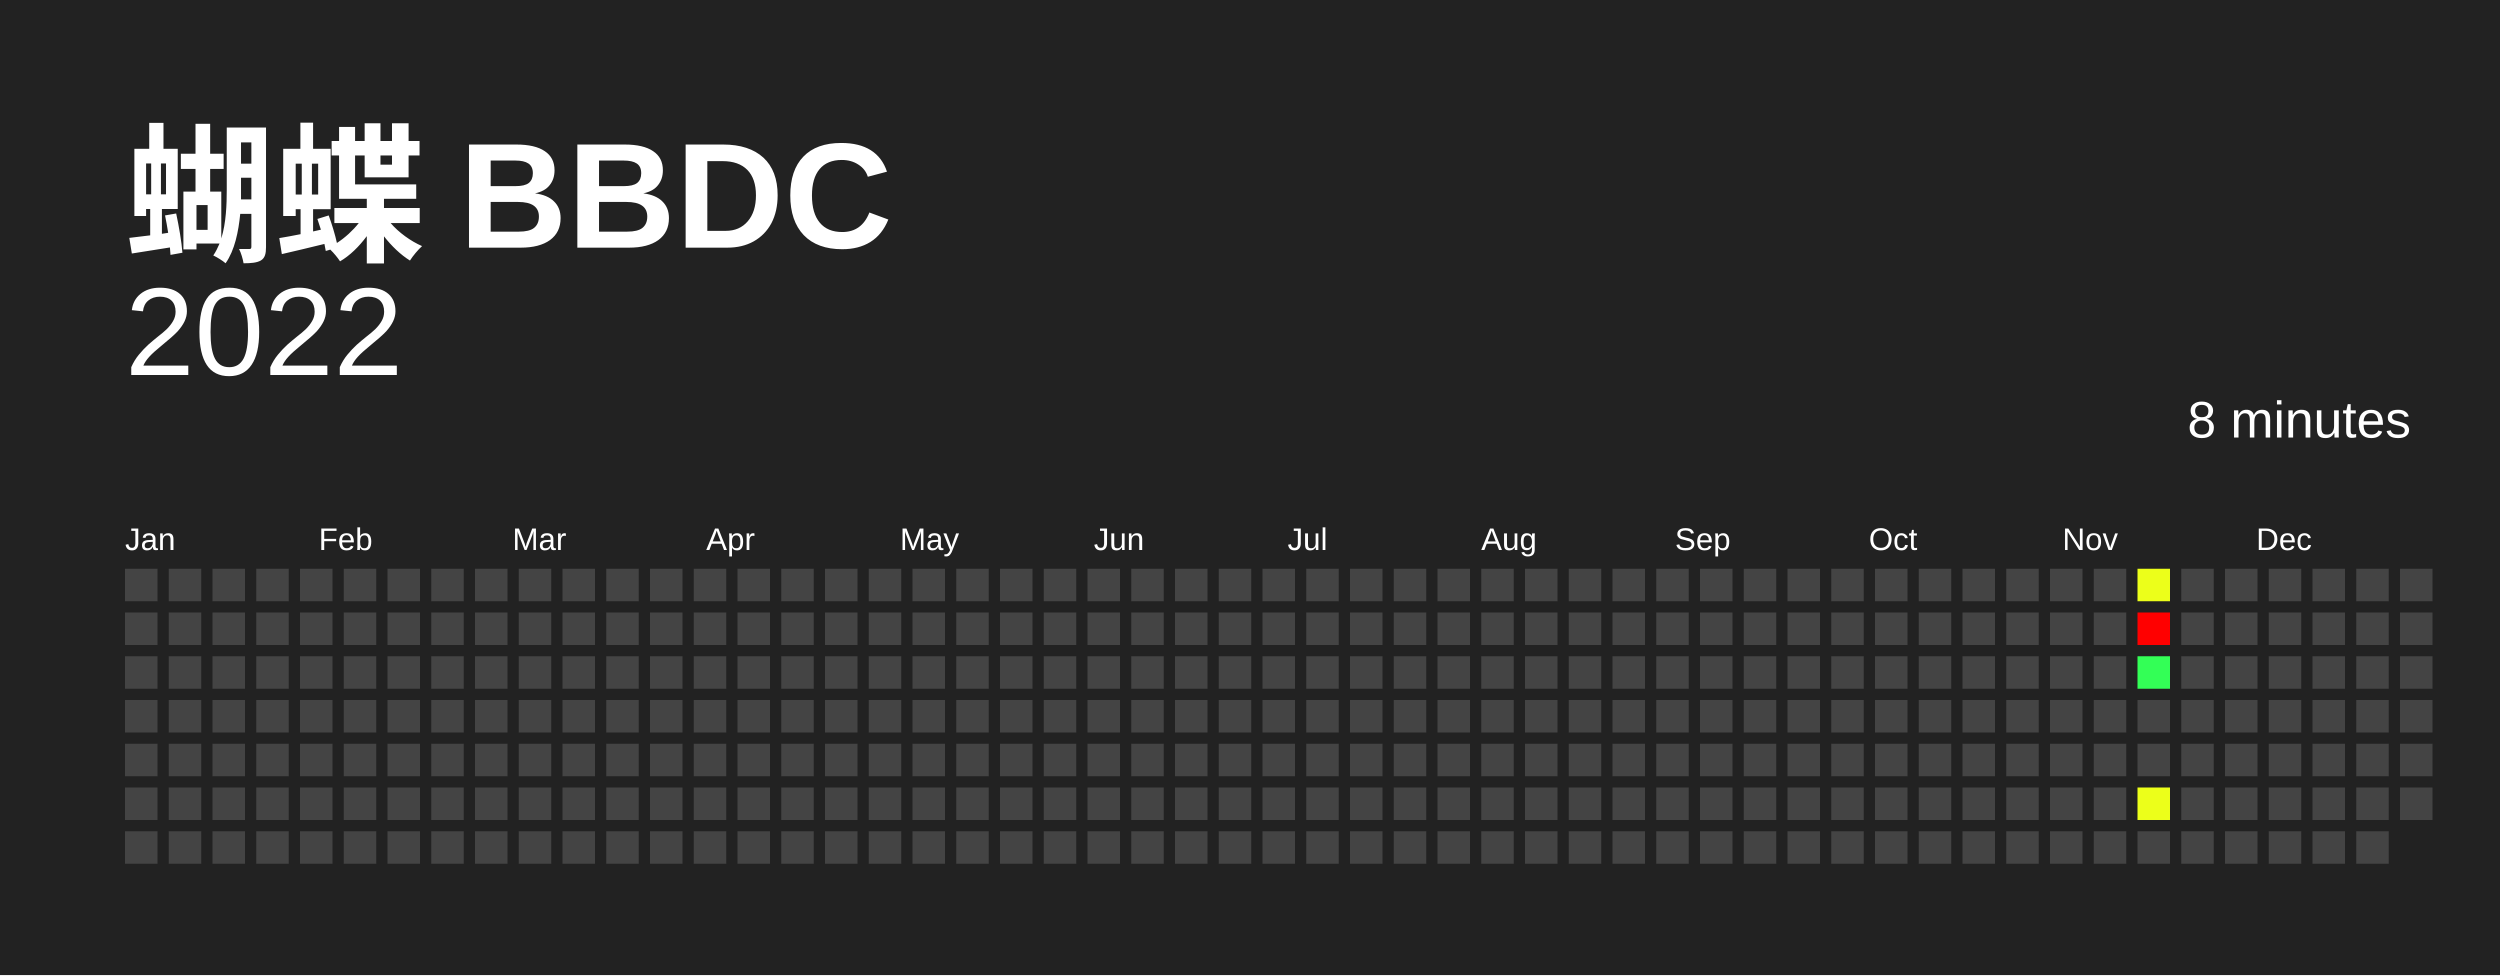
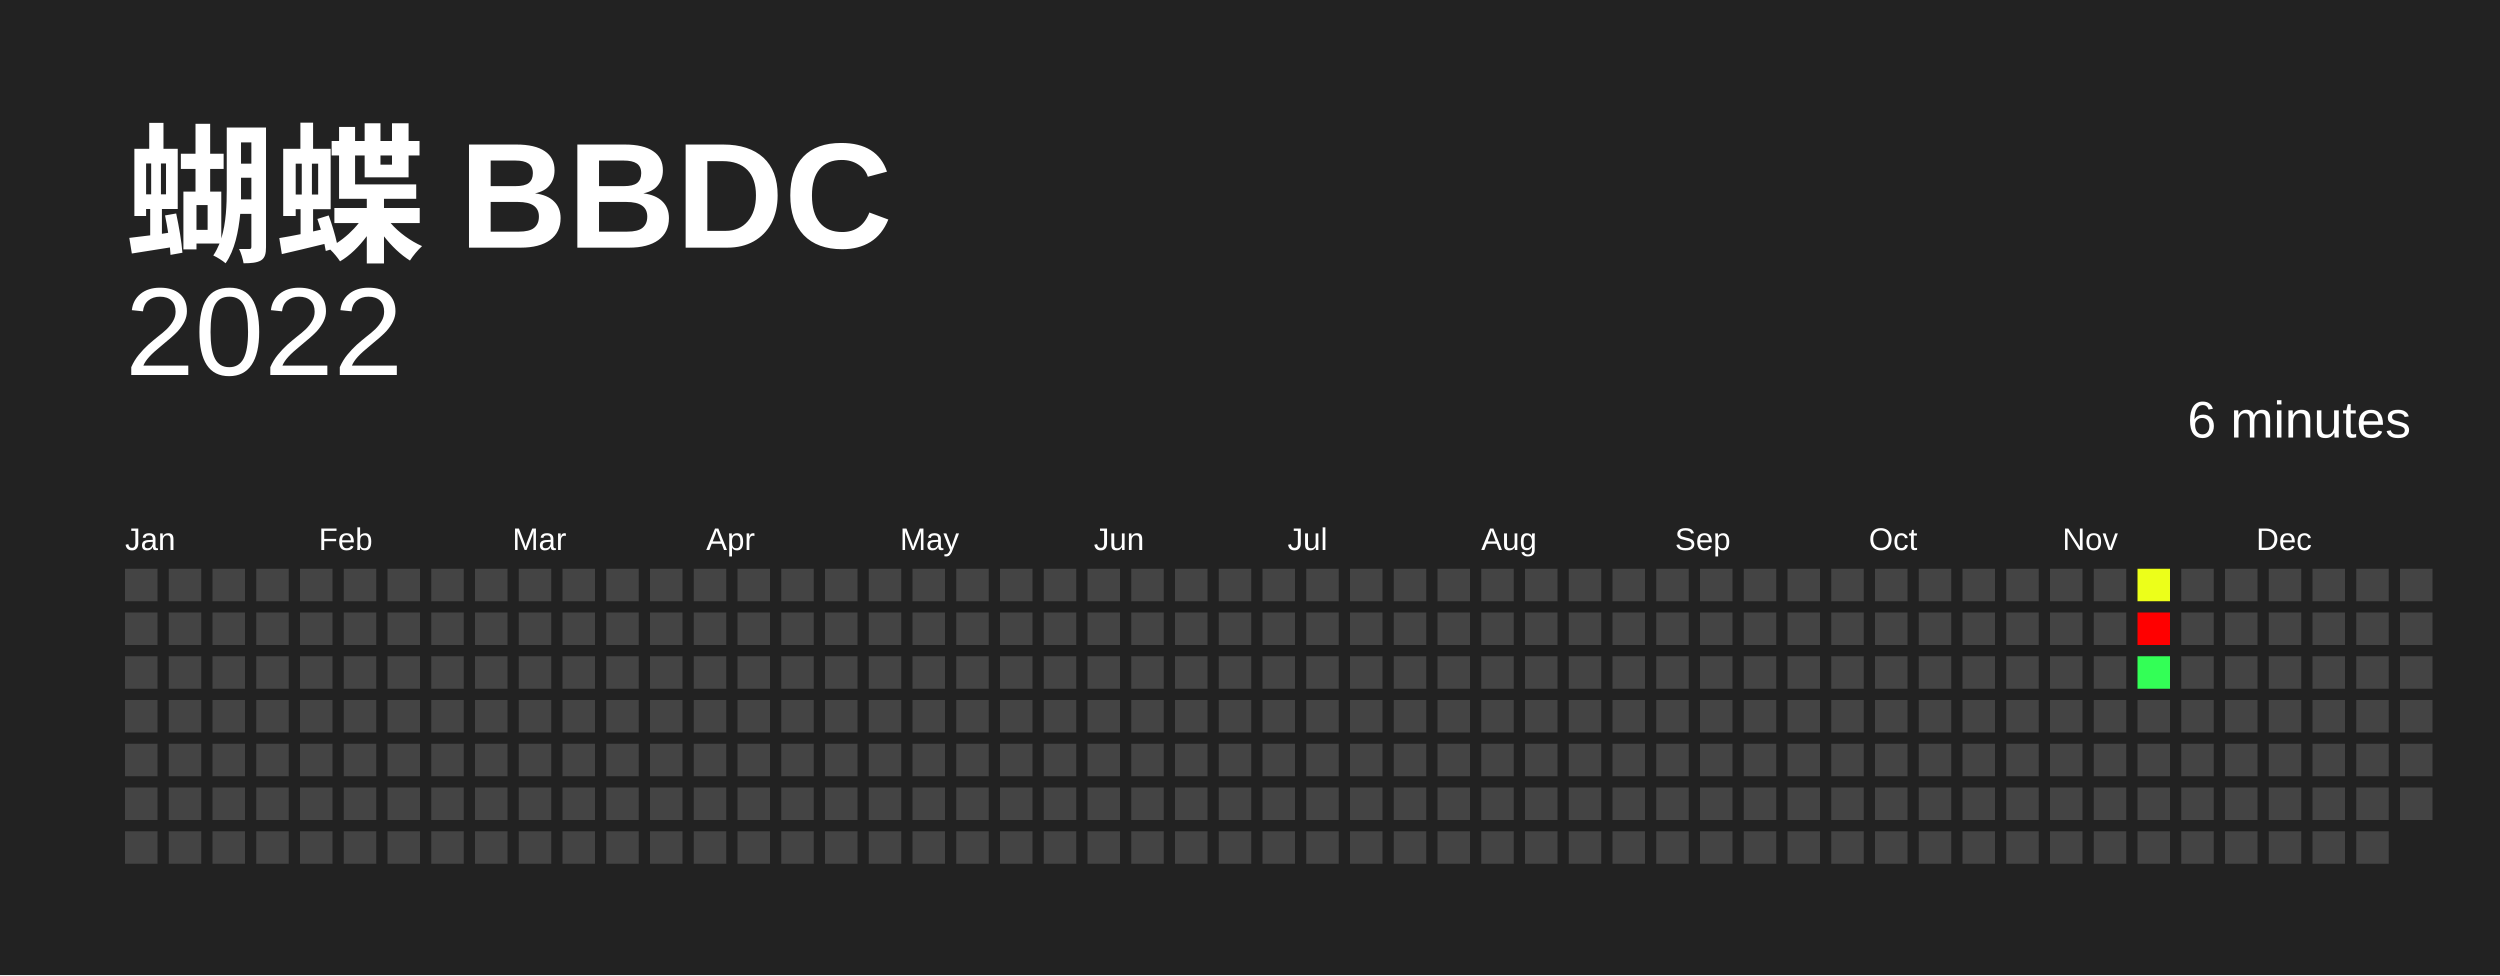
<svg xmlns="http://www.w3.org/2000/svg" baseProfile="full" height="78mm" version="1.1" viewBox="0,0,200,78" width="200mm">
  <defs />
  <rect fill="#222222" height="78" width="200" x="0" y="0" />
  <text fill="#FFFFFF" style="font-size:12px; font-family:Arial; font-weight:bold;" x="10" y="20">蝴蝶 BBDC</text>
  <text alignment-baseline="hanging" fill="#FFFFFF" style="font-size:10.0px; font-family:Arial;" x="10" y="30">2022</text>
-   <text alignment-baseline="hanging" fill="#FFFFFF" style="font-size:4.125px; font-family:Arial;" x="175" y="35">8 minutes</text>
+   <text alignment-baseline="hanging" fill="#FFFFFF" style="font-size:4.125px; font-family:Arial;" x="175" y="35">6 minutes</text>
  <text fill="#FFFFFF" style="font-size:2.5px; font-family:Arial" x="10.0" y="44">Jan</text>
  <text fill="#FFFFFF" style="font-size:2.5px; font-family:Arial" x="25.5" y="44">Feb</text>
  <text fill="#FFFFFF" style="font-size:2.5px; font-family:Arial" x="41.0" y="44">Mar</text>
  <text fill="#FFFFFF" style="font-size:2.5px; font-family:Arial" x="56.5" y="44">Apr</text>
  <text fill="#FFFFFF" style="font-size:2.5px; font-family:Arial" x="72.0" y="44">May</text>
  <text fill="#FFFFFF" style="font-size:2.5px; font-family:Arial" x="87.5" y="44">Jun</text>
  <text fill="#FFFFFF" style="font-size:2.5px; font-family:Arial" x="103.0" y="44">Jul</text>
  <text fill="#FFFFFF" style="font-size:2.5px; font-family:Arial" x="118.5" y="44">Aug</text>
  <text fill="#FFFFFF" style="font-size:2.5px; font-family:Arial" x="134.0" y="44">Sep</text>
  <text fill="#FFFFFF" style="font-size:2.5px; font-family:Arial" x="149.5" y="44">Oct</text>
  <text fill="#FFFFFF" style="font-size:2.5px; font-family:Arial" x="165.0" y="44">Nov</text>
  <text fill="#FFFFFF" style="font-size:2.5px; font-family:Arial" x="180.5" y="44">Dec</text>
  <rect fill="#444444" height="2.6" width="2.6" x="10.0" y="45.5" />
  <rect fill="#444444" height="2.6" width="2.6" x="10.0" y="49.0" />
  <rect fill="#444444" height="2.6" width="2.6" x="10.0" y="52.5" />
  <rect fill="#444444" height="2.6" width="2.6" x="10.0" y="56.0" />
  <rect fill="#444444" height="2.6" width="2.6" x="10.0" y="59.5" />
  <rect fill="#444444" height="2.6" width="2.6" x="10.0" y="63.0" />
  <rect fill="#444444" height="2.6" width="2.6" x="10.0" y="66.5" />
  <rect fill="#444444" height="2.6" width="2.6" x="13.5" y="45.5" />
  <rect fill="#444444" height="2.6" width="2.6" x="13.5" y="49.0" />
  <rect fill="#444444" height="2.6" width="2.6" x="13.5" y="52.5" />
  <rect fill="#444444" height="2.6" width="2.6" x="13.5" y="56.0" />
  <rect fill="#444444" height="2.6" width="2.6" x="13.5" y="59.5" />
  <rect fill="#444444" height="2.6" width="2.6" x="13.5" y="63.0" />
  <rect fill="#444444" height="2.6" width="2.6" x="13.5" y="66.5" />
  <rect fill="#444444" height="2.6" width="2.6" x="17.0" y="45.5" />
  <rect fill="#444444" height="2.6" width="2.6" x="17.0" y="49.0" />
  <rect fill="#444444" height="2.6" width="2.6" x="17.0" y="52.5" />
  <rect fill="#444444" height="2.6" width="2.6" x="17.0" y="56.0" />
  <rect fill="#444444" height="2.6" width="2.6" x="17.0" y="59.5" />
  <rect fill="#444444" height="2.6" width="2.6" x="17.0" y="63.0" />
  <rect fill="#444444" height="2.6" width="2.6" x="17.0" y="66.5" />
  <rect fill="#444444" height="2.6" width="2.6" x="20.5" y="45.5" />
  <rect fill="#444444" height="2.6" width="2.6" x="20.5" y="49.0" />
  <rect fill="#444444" height="2.6" width="2.6" x="20.5" y="52.5" />
  <rect fill="#444444" height="2.6" width="2.6" x="20.5" y="56.0" />
  <rect fill="#444444" height="2.6" width="2.6" x="20.5" y="59.5" />
  <rect fill="#444444" height="2.6" width="2.6" x="20.5" y="63.0" />
  <rect fill="#444444" height="2.6" width="2.6" x="20.5" y="66.5" />
  <rect fill="#444444" height="2.6" width="2.6" x="24.0" y="45.5" />
  <rect fill="#444444" height="2.6" width="2.6" x="24.0" y="49.0" />
  <rect fill="#444444" height="2.6" width="2.6" x="24.0" y="52.5" />
  <rect fill="#444444" height="2.6" width="2.6" x="24.0" y="56.0" />
  <rect fill="#444444" height="2.6" width="2.6" x="24.0" y="59.5" />
  <rect fill="#444444" height="2.6" width="2.6" x="24.0" y="63.0" />
  <rect fill="#444444" height="2.6" width="2.6" x="24.0" y="66.5" />
  <rect fill="#444444" height="2.6" width="2.6" x="27.5" y="45.5" />
  <rect fill="#444444" height="2.6" width="2.6" x="27.5" y="49.0" />
  <rect fill="#444444" height="2.6" width="2.6" x="27.5" y="52.5" />
  <rect fill="#444444" height="2.6" width="2.6" x="27.5" y="56.0" />
  <rect fill="#444444" height="2.6" width="2.6" x="27.5" y="59.5" />
  <rect fill="#444444" height="2.6" width="2.6" x="27.5" y="63.0" />
  <rect fill="#444444" height="2.6" width="2.6" x="27.5" y="66.5" />
  <rect fill="#444444" height="2.6" width="2.6" x="31.0" y="45.5" />
  <rect fill="#444444" height="2.6" width="2.6" x="31.0" y="49.0" />
  <rect fill="#444444" height="2.6" width="2.6" x="31.0" y="52.5" />
  <rect fill="#444444" height="2.6" width="2.6" x="31.0" y="56.0" />
  <rect fill="#444444" height="2.6" width="2.6" x="31.0" y="59.5" />
  <rect fill="#444444" height="2.6" width="2.6" x="31.0" y="63.0" />
  <rect fill="#444444" height="2.6" width="2.6" x="31.0" y="66.5" />
  <rect fill="#444444" height="2.6" width="2.6" x="34.5" y="45.5" />
  <rect fill="#444444" height="2.6" width="2.6" x="34.5" y="49.0" />
  <rect fill="#444444" height="2.6" width="2.6" x="34.5" y="52.5" />
  <rect fill="#444444" height="2.6" width="2.6" x="34.5" y="56.0" />
  <rect fill="#444444" height="2.6" width="2.6" x="34.5" y="59.5" />
  <rect fill="#444444" height="2.6" width="2.6" x="34.5" y="63.0" />
  <rect fill="#444444" height="2.6" width="2.6" x="34.5" y="66.5" />
  <rect fill="#444444" height="2.6" width="2.6" x="38.0" y="45.5" />
  <rect fill="#444444" height="2.6" width="2.6" x="38.0" y="49.0" />
  <rect fill="#444444" height="2.6" width="2.6" x="38.0" y="52.5" />
  <rect fill="#444444" height="2.6" width="2.6" x="38.0" y="56.0" />
  <rect fill="#444444" height="2.6" width="2.6" x="38.0" y="59.5" />
  <rect fill="#444444" height="2.6" width="2.6" x="38.0" y="63.0" />
  <rect fill="#444444" height="2.6" width="2.6" x="38.0" y="66.5" />
  <rect fill="#444444" height="2.6" width="2.6" x="41.5" y="45.5" />
  <rect fill="#444444" height="2.6" width="2.6" x="41.5" y="49.0" />
  <rect fill="#444444" height="2.6" width="2.6" x="41.5" y="52.5" />
  <rect fill="#444444" height="2.6" width="2.6" x="41.5" y="56.0" />
  <rect fill="#444444" height="2.6" width="2.6" x="41.5" y="59.5" />
  <rect fill="#444444" height="2.6" width="2.6" x="41.5" y="63.0" />
  <rect fill="#444444" height="2.6" width="2.6" x="41.5" y="66.5" />
  <rect fill="#444444" height="2.6" width="2.6" x="45.0" y="45.5" />
  <rect fill="#444444" height="2.6" width="2.6" x="45.0" y="49.0" />
  <rect fill="#444444" height="2.6" width="2.6" x="45.0" y="52.5" />
  <rect fill="#444444" height="2.6" width="2.6" x="45.0" y="56.0" />
  <rect fill="#444444" height="2.6" width="2.6" x="45.0" y="59.5" />
  <rect fill="#444444" height="2.6" width="2.6" x="45.0" y="63.0" />
  <rect fill="#444444" height="2.6" width="2.6" x="45.0" y="66.5" />
  <rect fill="#444444" height="2.6" width="2.6" x="48.5" y="45.5" />
  <rect fill="#444444" height="2.6" width="2.6" x="48.5" y="49.0" />
  <rect fill="#444444" height="2.6" width="2.6" x="48.5" y="52.5" />
  <rect fill="#444444" height="2.6" width="2.6" x="48.5" y="56.0" />
  <rect fill="#444444" height="2.6" width="2.6" x="48.5" y="59.5" />
  <rect fill="#444444" height="2.6" width="2.6" x="48.5" y="63.0" />
  <rect fill="#444444" height="2.6" width="2.6" x="48.5" y="66.5" />
  <rect fill="#444444" height="2.6" width="2.6" x="52.0" y="45.5" />
  <rect fill="#444444" height="2.6" width="2.6" x="52.0" y="49.0" />
  <rect fill="#444444" height="2.6" width="2.6" x="52.0" y="52.5" />
  <rect fill="#444444" height="2.6" width="2.6" x="52.0" y="56.0" />
  <rect fill="#444444" height="2.6" width="2.6" x="52.0" y="59.5" />
  <rect fill="#444444" height="2.6" width="2.6" x="52.0" y="63.0" />
  <rect fill="#444444" height="2.6" width="2.6" x="52.0" y="66.5" />
  <rect fill="#444444" height="2.6" width="2.6" x="55.5" y="45.5" />
  <rect fill="#444444" height="2.6" width="2.6" x="55.5" y="49.0" />
  <rect fill="#444444" height="2.6" width="2.6" x="55.5" y="52.5" />
  <rect fill="#444444" height="2.6" width="2.6" x="55.5" y="56.0" />
  <rect fill="#444444" height="2.6" width="2.6" x="55.5" y="59.5" />
  <rect fill="#444444" height="2.6" width="2.6" x="55.5" y="63.0" />
  <rect fill="#444444" height="2.6" width="2.6" x="55.5" y="66.5" />
  <rect fill="#444444" height="2.6" width="2.6" x="59.0" y="45.5" />
  <rect fill="#444444" height="2.6" width="2.6" x="59.0" y="49.0" />
  <rect fill="#444444" height="2.6" width="2.6" x="59.0" y="52.5" />
  <rect fill="#444444" height="2.6" width="2.6" x="59.0" y="56.0" />
  <rect fill="#444444" height="2.6" width="2.6" x="59.0" y="59.5" />
  <rect fill="#444444" height="2.6" width="2.6" x="59.0" y="63.0" />
  <rect fill="#444444" height="2.6" width="2.6" x="59.0" y="66.5" />
  <rect fill="#444444" height="2.6" width="2.6" x="62.5" y="45.5" />
  <rect fill="#444444" height="2.6" width="2.6" x="62.5" y="49.0" />
  <rect fill="#444444" height="2.6" width="2.6" x="62.5" y="52.5" />
  <rect fill="#444444" height="2.6" width="2.6" x="62.5" y="56.0" />
  <rect fill="#444444" height="2.6" width="2.6" x="62.5" y="59.5" />
  <rect fill="#444444" height="2.6" width="2.6" x="62.5" y="63.0" />
  <rect fill="#444444" height="2.6" width="2.6" x="62.5" y="66.5" />
  <rect fill="#444444" height="2.6" width="2.6" x="66.0" y="45.5" />
  <rect fill="#444444" height="2.6" width="2.6" x="66.0" y="49.0" />
  <rect fill="#444444" height="2.6" width="2.6" x="66.0" y="52.5" />
  <rect fill="#444444" height="2.6" width="2.6" x="66.0" y="56.0" />
  <rect fill="#444444" height="2.6" width="2.6" x="66.0" y="59.5" />
  <rect fill="#444444" height="2.6" width="2.6" x="66.0" y="63.0" />
  <rect fill="#444444" height="2.6" width="2.6" x="66.0" y="66.5" />
  <rect fill="#444444" height="2.6" width="2.6" x="69.5" y="45.5" />
  <rect fill="#444444" height="2.6" width="2.6" x="69.5" y="49.0" />
  <rect fill="#444444" height="2.6" width="2.6" x="69.5" y="52.5" />
  <rect fill="#444444" height="2.6" width="2.6" x="69.5" y="56.0" />
  <rect fill="#444444" height="2.6" width="2.6" x="69.5" y="59.5" />
  <rect fill="#444444" height="2.6" width="2.6" x="69.5" y="63.0" />
  <rect fill="#444444" height="2.6" width="2.6" x="69.5" y="66.5" />
  <rect fill="#444444" height="2.6" width="2.6" x="73.0" y="45.5" />
  <rect fill="#444444" height="2.6" width="2.6" x="73.0" y="49.0" />
  <rect fill="#444444" height="2.6" width="2.6" x="73.0" y="52.5" />
  <rect fill="#444444" height="2.6" width="2.6" x="73.0" y="56.0" />
  <rect fill="#444444" height="2.6" width="2.6" x="73.0" y="59.5" />
  <rect fill="#444444" height="2.6" width="2.6" x="73.0" y="63.0" />
  <rect fill="#444444" height="2.6" width="2.6" x="73.0" y="66.5" />
  <rect fill="#444444" height="2.6" width="2.6" x="76.5" y="45.5" />
  <rect fill="#444444" height="2.6" width="2.6" x="76.5" y="49.0" />
  <rect fill="#444444" height="2.6" width="2.6" x="76.5" y="52.5" />
  <rect fill="#444444" height="2.6" width="2.6" x="76.5" y="56.0" />
  <rect fill="#444444" height="2.6" width="2.6" x="76.5" y="59.5" />
  <rect fill="#444444" height="2.6" width="2.6" x="76.5" y="63.0" />
  <rect fill="#444444" height="2.6" width="2.6" x="76.5" y="66.5" />
  <rect fill="#444444" height="2.6" width="2.6" x="80.0" y="45.5" />
  <rect fill="#444444" height="2.6" width="2.6" x="80.0" y="49.0" />
  <rect fill="#444444" height="2.6" width="2.6" x="80.0" y="52.5" />
  <rect fill="#444444" height="2.6" width="2.6" x="80.0" y="56.0" />
  <rect fill="#444444" height="2.6" width="2.6" x="80.0" y="59.5" />
  <rect fill="#444444" height="2.6" width="2.6" x="80.0" y="63.0" />
  <rect fill="#444444" height="2.6" width="2.6" x="80.0" y="66.5" />
  <rect fill="#444444" height="2.6" width="2.6" x="83.5" y="45.5" />
  <rect fill="#444444" height="2.6" width="2.6" x="83.5" y="49.0" />
  <rect fill="#444444" height="2.6" width="2.6" x="83.5" y="52.5" />
  <rect fill="#444444" height="2.6" width="2.6" x="83.5" y="56.0" />
  <rect fill="#444444" height="2.6" width="2.6" x="83.5" y="59.5" />
  <rect fill="#444444" height="2.6" width="2.6" x="83.5" y="63.0" />
  <rect fill="#444444" height="2.6" width="2.6" x="83.5" y="66.5" />
  <rect fill="#444444" height="2.6" width="2.6" x="87.0" y="45.5" />
  <rect fill="#444444" height="2.6" width="2.6" x="87.0" y="49.0" />
  <rect fill="#444444" height="2.6" width="2.6" x="87.0" y="52.5" />
  <rect fill="#444444" height="2.6" width="2.6" x="87.0" y="56.0" />
  <rect fill="#444444" height="2.6" width="2.6" x="87.0" y="59.5" />
  <rect fill="#444444" height="2.6" width="2.6" x="87.0" y="63.0" />
  <rect fill="#444444" height="2.6" width="2.6" x="87.0" y="66.5" />
  <rect fill="#444444" height="2.6" width="2.6" x="90.5" y="45.5" />
  <rect fill="#444444" height="2.6" width="2.6" x="90.5" y="49.0" />
  <rect fill="#444444" height="2.6" width="2.6" x="90.5" y="52.5" />
  <rect fill="#444444" height="2.6" width="2.6" x="90.5" y="56.0" />
  <rect fill="#444444" height="2.6" width="2.6" x="90.5" y="59.5" />
  <rect fill="#444444" height="2.6" width="2.6" x="90.5" y="63.0" />
  <rect fill="#444444" height="2.6" width="2.6" x="90.5" y="66.5" />
  <rect fill="#444444" height="2.6" width="2.6" x="94.0" y="45.5" />
  <rect fill="#444444" height="2.6" width="2.6" x="94.0" y="49.0" />
  <rect fill="#444444" height="2.6" width="2.6" x="94.0" y="52.5" />
  <rect fill="#444444" height="2.6" width="2.6" x="94.0" y="56.0" />
  <rect fill="#444444" height="2.6" width="2.6" x="94.0" y="59.5" />
  <rect fill="#444444" height="2.6" width="2.6" x="94.0" y="63.0" />
  <rect fill="#444444" height="2.6" width="2.6" x="94.0" y="66.5" />
  <rect fill="#444444" height="2.6" width="2.6" x="97.5" y="45.5" />
  <rect fill="#444444" height="2.6" width="2.6" x="97.5" y="49.0" />
  <rect fill="#444444" height="2.6" width="2.6" x="97.5" y="52.5" />
  <rect fill="#444444" height="2.6" width="2.6" x="97.5" y="56.0" />
  <rect fill="#444444" height="2.6" width="2.6" x="97.5" y="59.5" />
  <rect fill="#444444" height="2.6" width="2.6" x="97.5" y="63.0" />
  <rect fill="#444444" height="2.6" width="2.6" x="97.5" y="66.5" />
  <rect fill="#444444" height="2.6" width="2.6" x="101.0" y="45.5" />
  <rect fill="#444444" height="2.6" width="2.6" x="101.0" y="49.0" />
  <rect fill="#444444" height="2.6" width="2.6" x="101.0" y="52.5" />
  <rect fill="#444444" height="2.6" width="2.6" x="101.0" y="56.0" />
  <rect fill="#444444" height="2.6" width="2.6" x="101.0" y="59.5" />
  <rect fill="#444444" height="2.6" width="2.6" x="101.0" y="63.0" />
  <rect fill="#444444" height="2.6" width="2.6" x="101.0" y="66.5" />
  <rect fill="#444444" height="2.6" width="2.6" x="104.5" y="45.5" />
  <rect fill="#444444" height="2.6" width="2.6" x="104.5" y="49.0" />
  <rect fill="#444444" height="2.6" width="2.6" x="104.5" y="52.5" />
  <rect fill="#444444" height="2.6" width="2.6" x="104.5" y="56.0" />
  <rect fill="#444444" height="2.6" width="2.6" x="104.5" y="59.5" />
  <rect fill="#444444" height="2.6" width="2.6" x="104.5" y="63.0" />
  <rect fill="#444444" height="2.6" width="2.6" x="104.5" y="66.5" />
  <rect fill="#444444" height="2.6" width="2.6" x="108.0" y="45.5" />
  <rect fill="#444444" height="2.6" width="2.6" x="108.0" y="49.0" />
  <rect fill="#444444" height="2.6" width="2.6" x="108.0" y="52.5" />
  <rect fill="#444444" height="2.6" width="2.6" x="108.0" y="56.0" />
  <rect fill="#444444" height="2.6" width="2.6" x="108.0" y="59.5" />
  <rect fill="#444444" height="2.6" width="2.6" x="108.0" y="63.0" />
  <rect fill="#444444" height="2.6" width="2.6" x="108.0" y="66.5" />
  <rect fill="#444444" height="2.6" width="2.6" x="111.5" y="45.5" />
  <rect fill="#444444" height="2.6" width="2.6" x="111.5" y="49.0" />
  <rect fill="#444444" height="2.6" width="2.6" x="111.5" y="52.5" />
  <rect fill="#444444" height="2.6" width="2.6" x="111.5" y="56.0" />
  <rect fill="#444444" height="2.6" width="2.6" x="111.5" y="59.5" />
  <rect fill="#444444" height="2.6" width="2.6" x="111.5" y="63.0" />
  <rect fill="#444444" height="2.6" width="2.6" x="111.5" y="66.5" />
  <rect fill="#444444" height="2.6" width="2.6" x="115.0" y="45.5" />
  <rect fill="#444444" height="2.6" width="2.6" x="115.0" y="49.0" />
  <rect fill="#444444" height="2.6" width="2.6" x="115.0" y="52.5" />
  <rect fill="#444444" height="2.6" width="2.6" x="115.0" y="56.0" />
  <rect fill="#444444" height="2.6" width="2.6" x="115.0" y="59.5" />
  <rect fill="#444444" height="2.6" width="2.6" x="115.0" y="63.0" />
  <rect fill="#444444" height="2.6" width="2.6" x="115.0" y="66.5" />
  <rect fill="#444444" height="2.6" width="2.6" x="118.5" y="45.5" />
  <rect fill="#444444" height="2.6" width="2.6" x="118.5" y="49.0" />
  <rect fill="#444444" height="2.6" width="2.6" x="118.5" y="52.5" />
  <rect fill="#444444" height="2.6" width="2.6" x="118.5" y="56.0" />
  <rect fill="#444444" height="2.6" width="2.6" x="118.5" y="59.5" />
  <rect fill="#444444" height="2.6" width="2.6" x="118.5" y="63.0" />
  <rect fill="#444444" height="2.6" width="2.6" x="118.5" y="66.5" />
  <rect fill="#444444" height="2.6" width="2.6" x="122.0" y="45.5" />
  <rect fill="#444444" height="2.6" width="2.6" x="122.0" y="49.0" />
  <rect fill="#444444" height="2.6" width="2.6" x="122.0" y="52.5" />
  <rect fill="#444444" height="2.6" width="2.6" x="122.0" y="56.0" />
  <rect fill="#444444" height="2.6" width="2.6" x="122.0" y="59.5" />
  <rect fill="#444444" height="2.6" width="2.6" x="122.0" y="63.0" />
  <rect fill="#444444" height="2.6" width="2.6" x="122.0" y="66.5" />
  <rect fill="#444444" height="2.6" width="2.6" x="125.5" y="45.5" />
  <rect fill="#444444" height="2.6" width="2.6" x="125.5" y="49.0" />
  <rect fill="#444444" height="2.6" width="2.6" x="125.5" y="52.5" />
  <rect fill="#444444" height="2.6" width="2.6" x="125.5" y="56.0" />
  <rect fill="#444444" height="2.6" width="2.6" x="125.5" y="59.5" />
  <rect fill="#444444" height="2.6" width="2.6" x="125.5" y="63.0" />
  <rect fill="#444444" height="2.6" width="2.6" x="125.5" y="66.5" />
  <rect fill="#444444" height="2.6" width="2.6" x="129.0" y="45.5" />
  <rect fill="#444444" height="2.6" width="2.6" x="129.0" y="49.0" />
  <rect fill="#444444" height="2.6" width="2.6" x="129.0" y="52.5" />
  <rect fill="#444444" height="2.6" width="2.6" x="129.0" y="56.0" />
  <rect fill="#444444" height="2.6" width="2.6" x="129.0" y="59.5" />
  <rect fill="#444444" height="2.6" width="2.6" x="129.0" y="63.0" />
  <rect fill="#444444" height="2.6" width="2.6" x="129.0" y="66.5" />
  <rect fill="#444444" height="2.6" width="2.6" x="132.5" y="45.5" />
  <rect fill="#444444" height="2.6" width="2.6" x="132.5" y="49.0" />
  <rect fill="#444444" height="2.6" width="2.6" x="132.5" y="52.5" />
  <rect fill="#444444" height="2.6" width="2.6" x="132.5" y="56.0" />
  <rect fill="#444444" height="2.6" width="2.6" x="132.5" y="59.5" />
  <rect fill="#444444" height="2.6" width="2.6" x="132.5" y="63.0" />
  <rect fill="#444444" height="2.6" width="2.6" x="132.5" y="66.5" />
  <rect fill="#444444" height="2.6" width="2.6" x="136.0" y="45.5" />
  <rect fill="#444444" height="2.6" width="2.6" x="136.0" y="49.0" />
  <rect fill="#444444" height="2.6" width="2.6" x="136.0" y="52.5" />
  <rect fill="#444444" height="2.6" width="2.6" x="136.0" y="56.0" />
  <rect fill="#444444" height="2.6" width="2.6" x="136.0" y="59.5" />
  <rect fill="#444444" height="2.6" width="2.6" x="136.0" y="63.0" />
  <rect fill="#444444" height="2.6" width="2.6" x="136.0" y="66.5" />
  <rect fill="#444444" height="2.6" width="2.6" x="139.5" y="45.5" />
  <rect fill="#444444" height="2.6" width="2.6" x="139.5" y="49.0" />
  <rect fill="#444444" height="2.6" width="2.6" x="139.5" y="52.5" />
  <rect fill="#444444" height="2.6" width="2.6" x="139.5" y="56.0" />
  <rect fill="#444444" height="2.6" width="2.6" x="139.5" y="59.5" />
  <rect fill="#444444" height="2.6" width="2.6" x="139.5" y="63.0" />
  <rect fill="#444444" height="2.6" width="2.6" x="139.5" y="66.5" />
  <rect fill="#444444" height="2.6" width="2.6" x="143.0" y="45.5" />
  <rect fill="#444444" height="2.6" width="2.6" x="143.0" y="49.0" />
  <rect fill="#444444" height="2.6" width="2.6" x="143.0" y="52.5" />
  <rect fill="#444444" height="2.6" width="2.6" x="143.0" y="56.0" />
  <rect fill="#444444" height="2.6" width="2.6" x="143.0" y="59.5" />
  <rect fill="#444444" height="2.6" width="2.6" x="143.0" y="63.0" />
  <rect fill="#444444" height="2.6" width="2.6" x="143.0" y="66.5" />
  <rect fill="#444444" height="2.6" width="2.6" x="146.5" y="45.5" />
  <rect fill="#444444" height="2.6" width="2.6" x="146.5" y="49.0" />
  <rect fill="#444444" height="2.6" width="2.6" x="146.5" y="52.5" />
  <rect fill="#444444" height="2.6" width="2.6" x="146.5" y="56.0" />
  <rect fill="#444444" height="2.6" width="2.6" x="146.5" y="59.5" />
  <rect fill="#444444" height="2.6" width="2.6" x="146.5" y="63.0" />
  <rect fill="#444444" height="2.6" width="2.6" x="146.5" y="66.5" />
  <rect fill="#444444" height="2.6" width="2.6" x="150.0" y="45.5" />
  <rect fill="#444444" height="2.6" width="2.6" x="150.0" y="49.0" />
  <rect fill="#444444" height="2.6" width="2.6" x="150.0" y="52.5" />
  <rect fill="#444444" height="2.6" width="2.6" x="150.0" y="56.0" />
  <rect fill="#444444" height="2.6" width="2.6" x="150.0" y="59.5" />
  <rect fill="#444444" height="2.6" width="2.6" x="150.0" y="63.0" />
  <rect fill="#444444" height="2.6" width="2.6" x="150.0" y="66.5" />
  <rect fill="#444444" height="2.6" width="2.6" x="153.5" y="45.5" />
  <rect fill="#444444" height="2.6" width="2.6" x="153.5" y="49.0" />
  <rect fill="#444444" height="2.6" width="2.6" x="153.5" y="52.5" />
  <rect fill="#444444" height="2.6" width="2.6" x="153.5" y="56.0" />
  <rect fill="#444444" height="2.6" width="2.6" x="153.5" y="59.5" />
  <rect fill="#444444" height="2.6" width="2.6" x="153.5" y="63.0" />
  <rect fill="#444444" height="2.6" width="2.6" x="153.5" y="66.5" />
  <rect fill="#444444" height="2.6" width="2.6" x="157.0" y="45.5" />
  <rect fill="#444444" height="2.6" width="2.6" x="157.0" y="49.0" />
  <rect fill="#444444" height="2.6" width="2.6" x="157.0" y="52.5" />
  <rect fill="#444444" height="2.6" width="2.6" x="157.0" y="56.0" />
  <rect fill="#444444" height="2.6" width="2.6" x="157.0" y="59.5" />
  <rect fill="#444444" height="2.6" width="2.6" x="157.0" y="63.0" />
  <rect fill="#444444" height="2.6" width="2.6" x="157.0" y="66.5" />
  <rect fill="#444444" height="2.6" width="2.6" x="160.5" y="45.5" />
  <rect fill="#444444" height="2.6" width="2.6" x="160.5" y="49.0" />
  <rect fill="#444444" height="2.6" width="2.6" x="160.5" y="52.5" />
  <rect fill="#444444" height="2.6" width="2.6" x="160.5" y="56.0" />
  <rect fill="#444444" height="2.6" width="2.6" x="160.5" y="59.5" />
  <rect fill="#444444" height="2.6" width="2.6" x="160.5" y="63.0" />
  <rect fill="#444444" height="2.6" width="2.6" x="160.5" y="66.5" />
  <rect fill="#444444" height="2.6" width="2.6" x="164.0" y="45.5" />
  <rect fill="#444444" height="2.6" width="2.6" x="164.0" y="49.0" />
  <rect fill="#444444" height="2.6" width="2.6" x="164.0" y="52.5" />
  <rect fill="#444444" height="2.6" width="2.6" x="164.0" y="56.0" />
  <rect fill="#444444" height="2.6" width="2.6" x="164.0" y="59.5" />
  <rect fill="#444444" height="2.6" width="2.6" x="164.0" y="63.0" />
  <rect fill="#444444" height="2.6" width="2.6" x="164.0" y="66.5" />
  <rect fill="#444444" height="2.6" width="2.6" x="167.5" y="45.5" />
  <rect fill="#444444" height="2.6" width="2.6" x="167.5" y="49.0" />
  <rect fill="#444444" height="2.6" width="2.6" x="167.5" y="52.5" />
  <rect fill="#444444" height="2.6" width="2.6" x="167.5" y="56.0" />
  <rect fill="#444444" height="2.6" width="2.6" x="167.5" y="59.5" />
  <rect fill="#444444" height="2.6" width="2.6" x="167.5" y="63.0" />
  <rect fill="#444444" height="2.6" width="2.6" x="167.5" y="66.5" />
  <rect fill="#ecff1a" height="2.6" width="2.6" x="171.0" y="45.5" />
  <rect fill="red" height="2.6" width="2.6" x="171.0" y="49.0" />
  <rect fill="#33ff56" height="2.6" width="2.6" x="171.0" y="52.5" />
  <rect fill="#444444" height="2.6" width="2.6" x="171.0" y="56.0" />
  <rect fill="#444444" height="2.6" width="2.6" x="171.0" y="59.5" />
-   <rect fill="#ecff1a" height="2.6" width="2.6" x="171.0" y="63.0" />
+   <rect fill="#444444" height="2.6" width="2.6" x="171.0" y="63.0" />
  <rect fill="#444444" height="2.6" width="2.6" x="171.0" y="66.5" />
  <rect fill="#444444" height="2.6" width="2.6" x="174.5" y="45.5" />
  <rect fill="#444444" height="2.6" width="2.6" x="174.5" y="49.0" />
  <rect fill="#444444" height="2.6" width="2.6" x="174.5" y="52.5" />
  <rect fill="#444444" height="2.6" width="2.6" x="174.5" y="56.0" />
  <rect fill="#444444" height="2.6" width="2.6" x="174.5" y="59.5" />
  <rect fill="#444444" height="2.6" width="2.6" x="174.5" y="63.0" />
  <rect fill="#444444" height="2.6" width="2.6" x="174.5" y="66.5" />
  <rect fill="#444444" height="2.6" width="2.6" x="178.0" y="45.5" />
  <rect fill="#444444" height="2.6" width="2.6" x="178.0" y="49.0" />
  <rect fill="#444444" height="2.6" width="2.6" x="178.0" y="52.5" />
  <rect fill="#444444" height="2.6" width="2.6" x="178.0" y="56.0" />
  <rect fill="#444444" height="2.6" width="2.6" x="178.0" y="59.5" />
  <rect fill="#444444" height="2.6" width="2.6" x="178.0" y="63.0" />
  <rect fill="#444444" height="2.6" width="2.6" x="178.0" y="66.5" />
  <rect fill="#444444" height="2.6" width="2.6" x="181.5" y="45.5" />
  <rect fill="#444444" height="2.6" width="2.6" x="181.5" y="49.0" />
  <rect fill="#444444" height="2.6" width="2.6" x="181.5" y="52.5" />
  <rect fill="#444444" height="2.6" width="2.6" x="181.5" y="56.0" />
  <rect fill="#444444" height="2.6" width="2.6" x="181.5" y="59.5" />
  <rect fill="#444444" height="2.6" width="2.6" x="181.5" y="63.0" />
  <rect fill="#444444" height="2.6" width="2.6" x="181.5" y="66.5" />
  <rect fill="#444444" height="2.6" width="2.6" x="185.0" y="45.5" />
  <rect fill="#444444" height="2.6" width="2.6" x="185.0" y="49.0" />
  <rect fill="#444444" height="2.6" width="2.6" x="185.0" y="52.5" />
  <rect fill="#444444" height="2.6" width="2.6" x="185.0" y="56.0" />
  <rect fill="#444444" height="2.6" width="2.6" x="185.0" y="59.5" />
  <rect fill="#444444" height="2.6" width="2.6" x="185.0" y="63.0" />
  <rect fill="#444444" height="2.6" width="2.6" x="185.0" y="66.5" />
  <rect fill="#444444" height="2.6" width="2.6" x="188.5" y="45.5" />
  <rect fill="#444444" height="2.6" width="2.6" x="188.5" y="49.0" />
  <rect fill="#444444" height="2.6" width="2.6" x="188.5" y="52.5" />
  <rect fill="#444444" height="2.6" width="2.6" x="188.5" y="56.0" />
  <rect fill="#444444" height="2.6" width="2.6" x="188.5" y="59.5" />
  <rect fill="#444444" height="2.6" width="2.6" x="188.5" y="63.0" />
  <rect fill="#444444" height="2.6" width="2.6" x="188.5" y="66.5" />
  <rect fill="#444444" height="2.6" width="2.6" x="192.0" y="45.5" />
  <rect fill="#444444" height="2.6" width="2.6" x="192.0" y="49.0" />
  <rect fill="#444444" height="2.6" width="2.6" x="192.0" y="52.5" />
  <rect fill="#444444" height="2.6" width="2.6" x="192.0" y="56.0" />
  <rect fill="#444444" height="2.6" width="2.6" x="192.0" y="59.5" />
  <rect fill="#444444" height="2.6" width="2.6" x="192.0" y="63.0" />
</svg>
